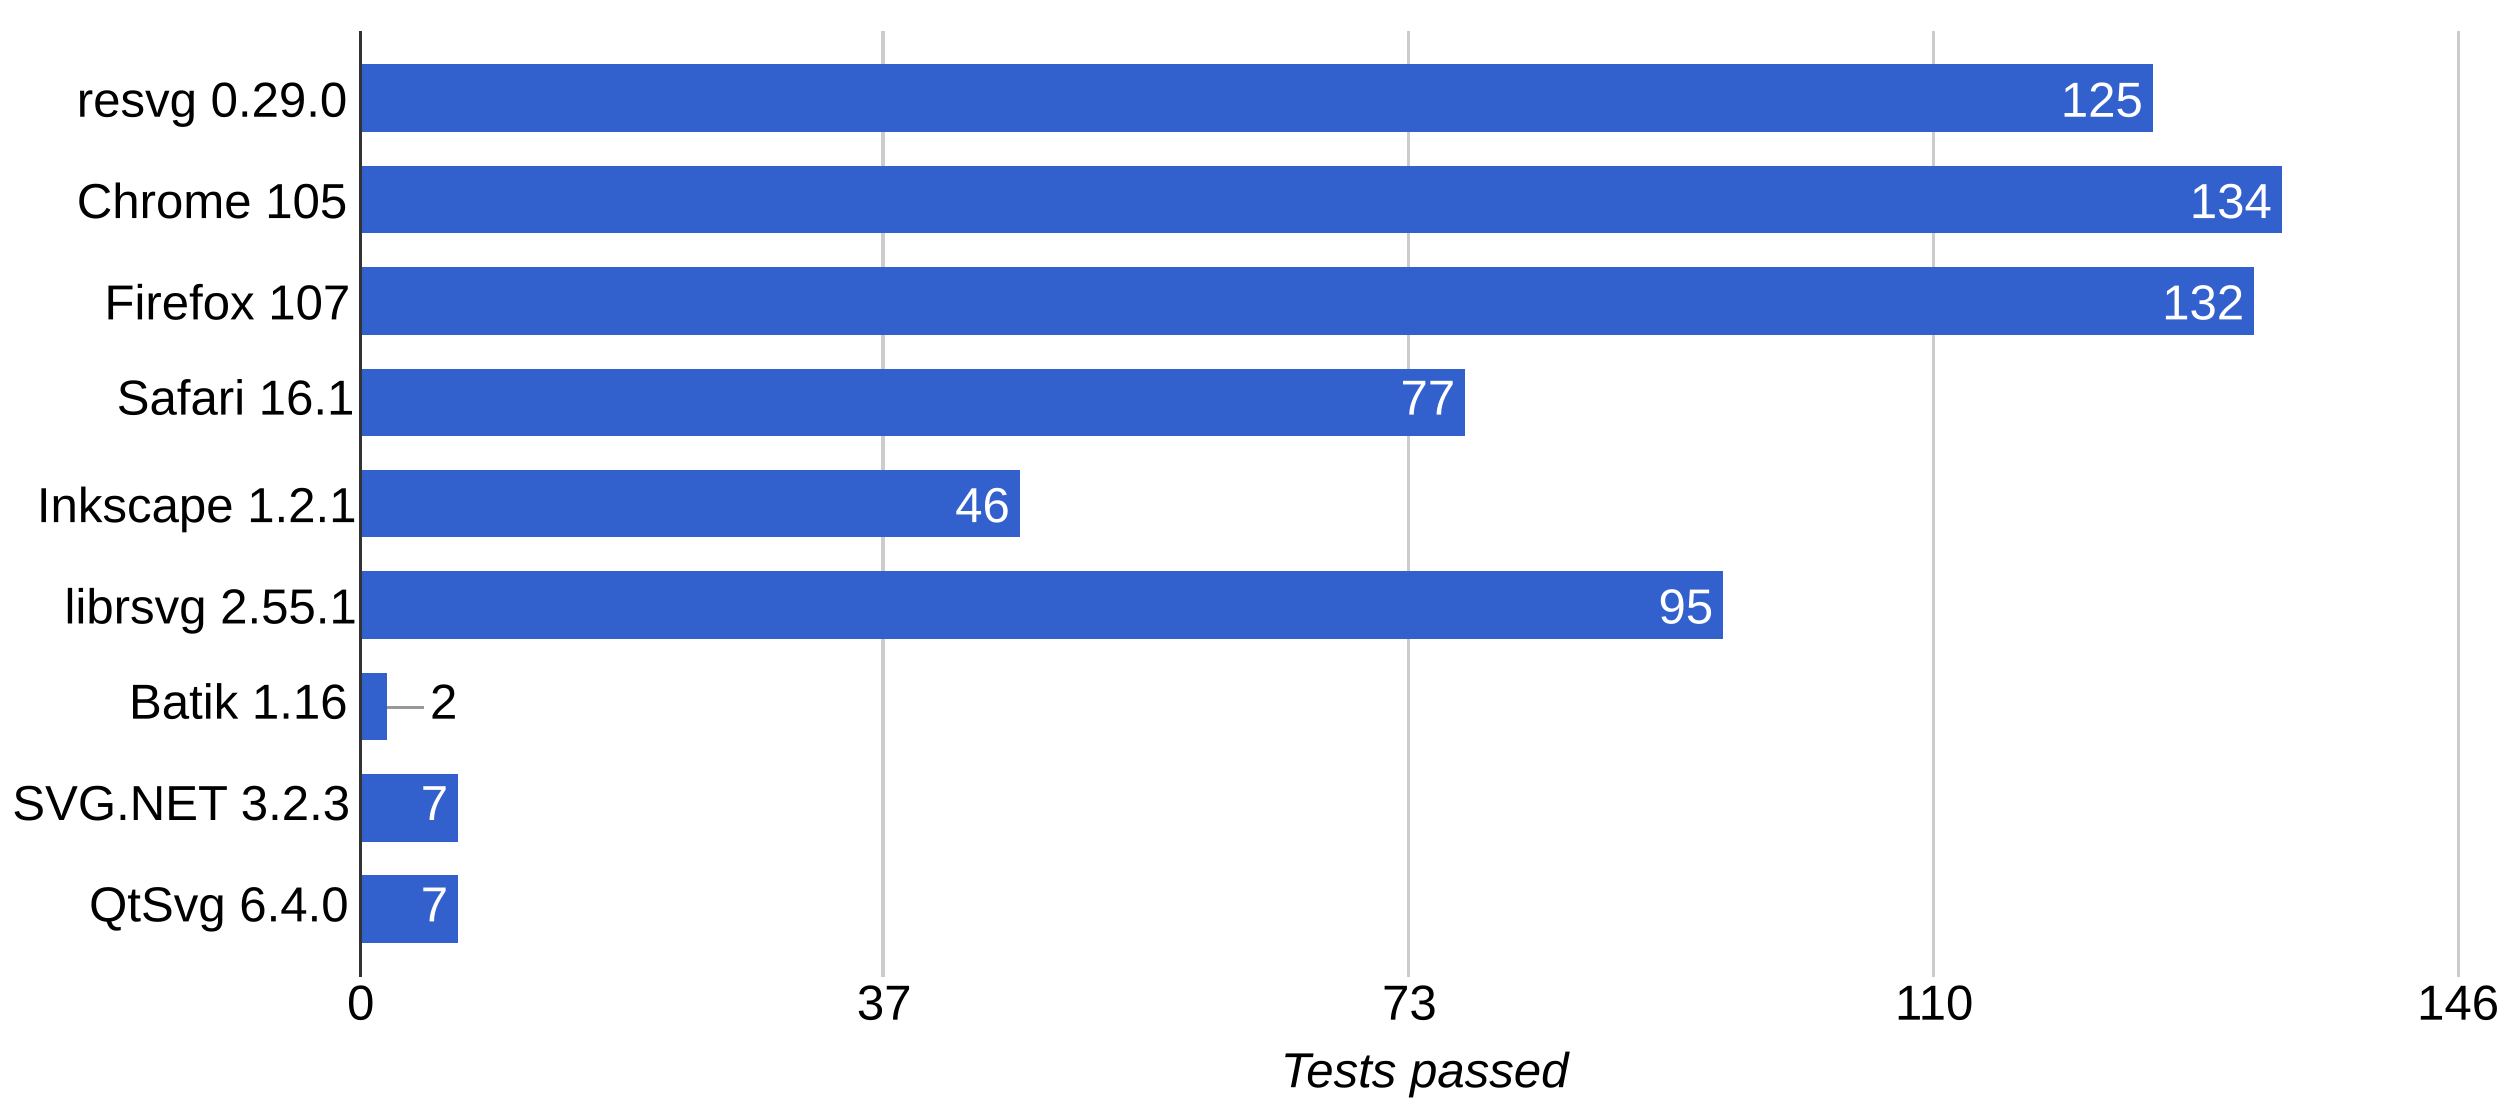
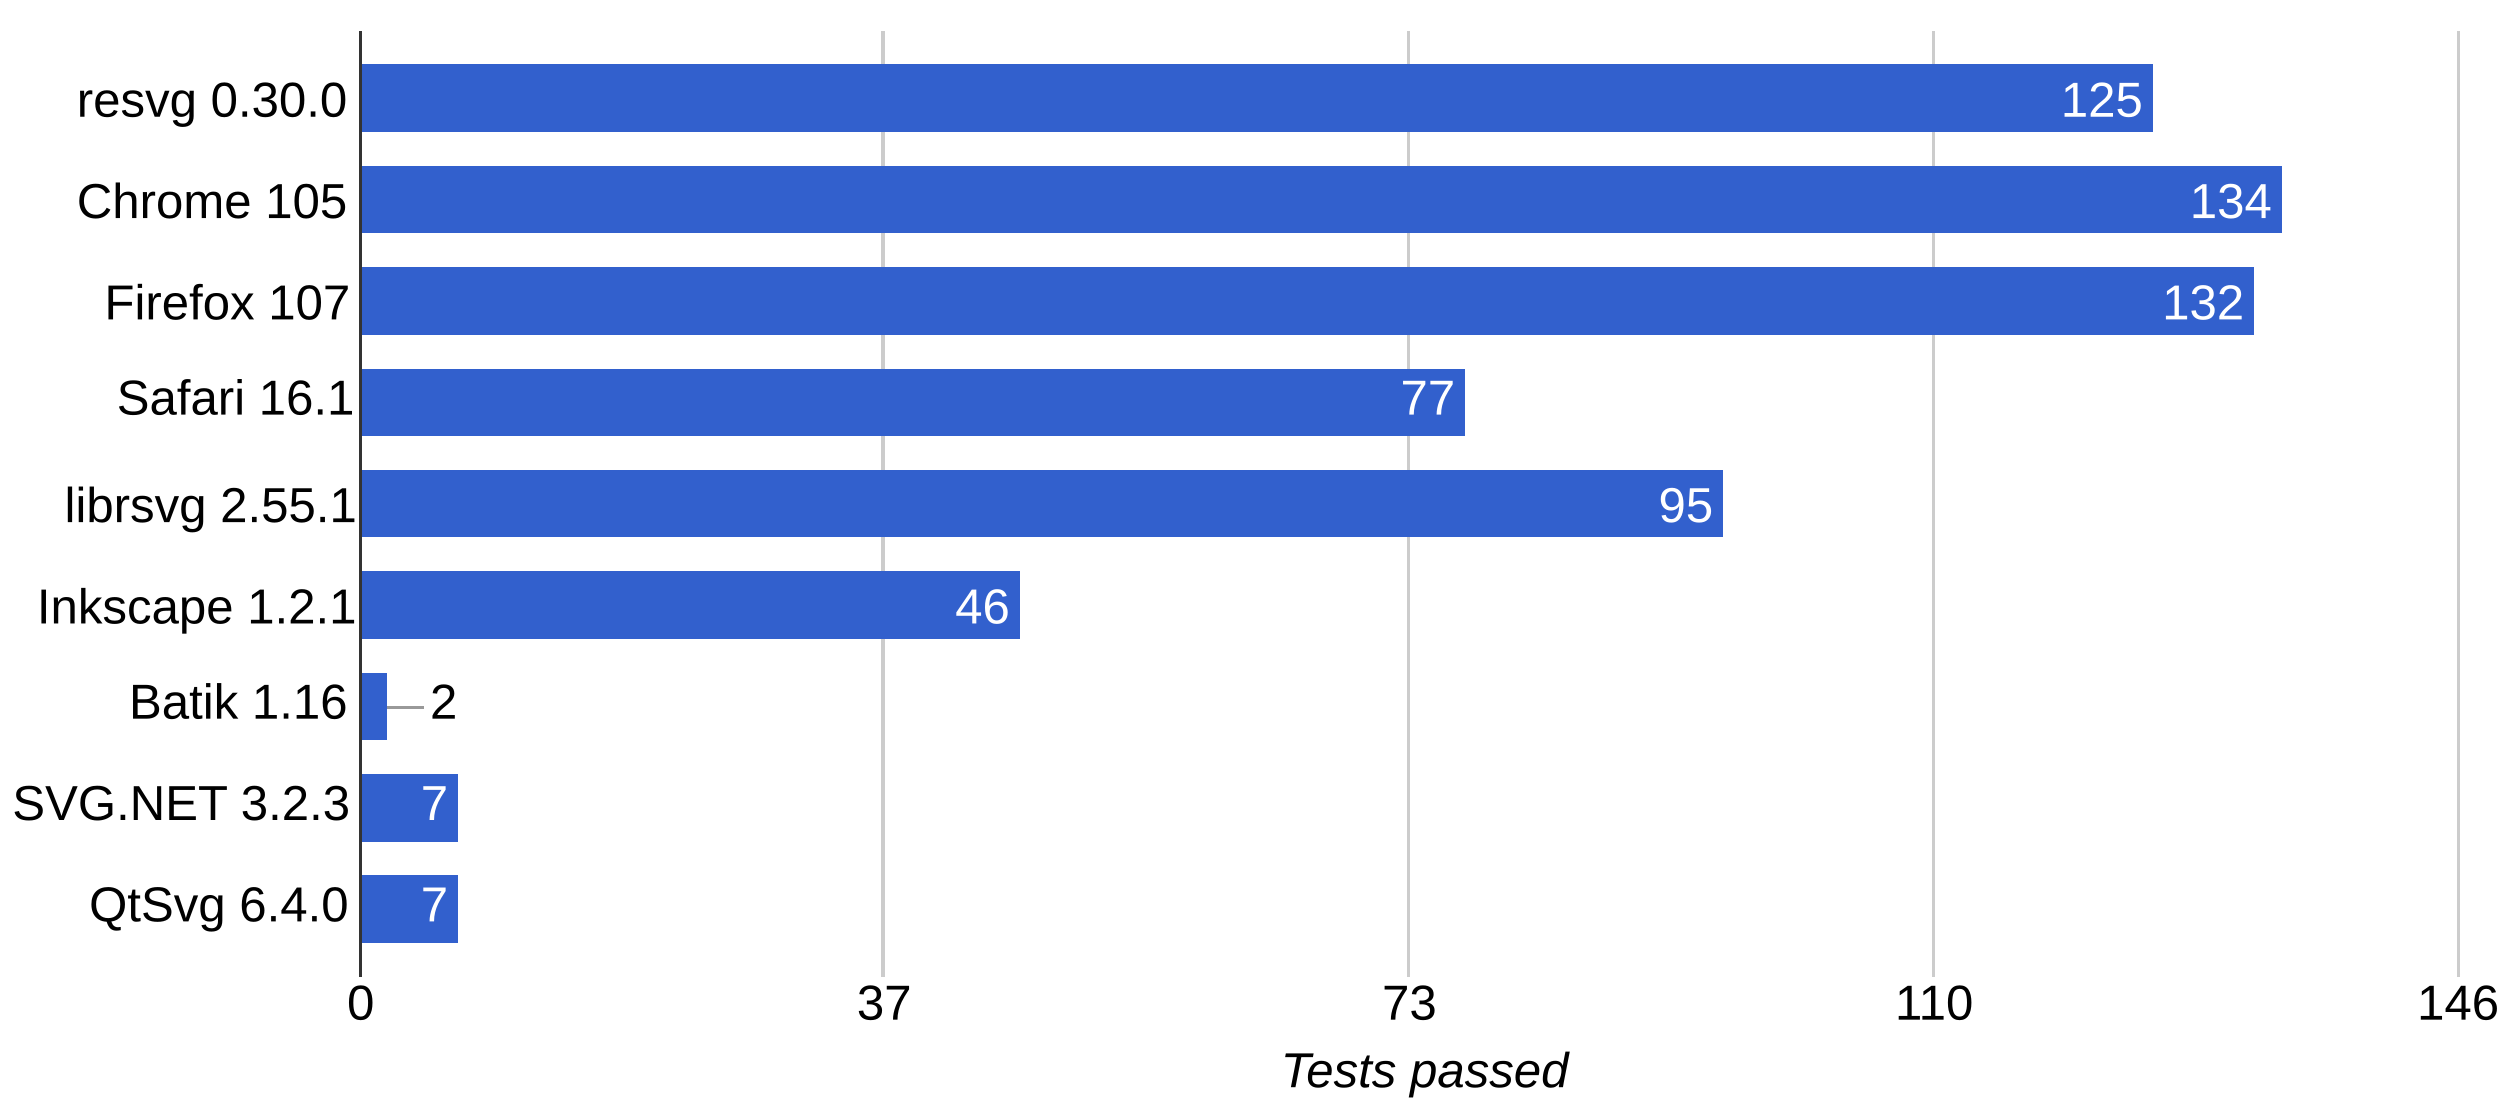
<svg xmlns="http://www.w3.org/2000/svg" height="359" shape-rendering="crispEdges" width="814">
  <rect width="814" height="359" fill="white" />
-   <text font-family="Arial" font-size="16" x="25" y="38">resvg 0.29.0</text>
+   <text font-family="Arial" font-size="16" x="25" y="38">resvg 0.30.0</text>
  <text font-family="Arial" font-size="16" x="25" y="71">Chrome 105</text>
  <text font-family="Arial" font-size="16" x="34" y="104">Firefox 107</text>
  <text font-family="Arial" font-size="16" x="38" y="135">Safari 16.1</text>
-   <text font-family="Arial" font-size="16" x="12" y="170">Inkscape 1.2.1</text>
-   <text font-family="Arial" font-size="16" x="21" y="203">librsvg 2.55.1</text>
+   <text font-family="Arial" font-size="16" x="21" y="170">librsvg 2.55.1</text>
+   <text font-family="Arial" font-size="16" x="12" y="203">Inkscape 1.2.1</text>
  <text font-family="Arial" font-size="16" x="42" y="234">Batik 1.16</text>
  <text font-family="Arial" font-size="16" x="4" y="267">SVG.NET 3.2.3</text>
  <text font-family="Arial" font-size="16" x="29" y="300">QtSvg 6.4.0</text>
  <rect fill="#ccc" height="308" width="1" x="117" y="10" />
  <text fill="#000" font-family="Arial" font-size="16" x="113" y="332">0</text>
  <rect fill="#ccc" height="308" width="1" x="287" y="10" />
  <text fill="#000" font-family="Arial" font-size="16" x="279" y="332">37</text>
  <rect fill="#ccc" height="308" width="1" x="458" y="10" />
  <text fill="#000" font-family="Arial" font-size="16" x="450" y="332">73</text>
  <rect fill="#ccc" height="308" width="1" x="629" y="10" />
  <text fill="#000" font-family="Arial" font-size="16" x="617" y="332">110</text>
  <rect fill="#ccc" height="308" width="1" x="800" y="10" />
  <text fill="#000" font-family="Arial" font-size="16" x="787" y="332">146</text>
  <rect fill="#3260cd" height="22" width="584" x="117" y="21" />
  <text fill="#fff" font-family="Arial" font-size="16" x="671" y="38">125</text>
  <rect fill="#3260cd" height="22" width="626" x="117" y="54" />
  <text fill="#fff" font-family="Arial" font-size="16" x="713" y="71">134</text>
  <rect fill="#3260cd" height="22" width="617" x="117" y="87" />
  <text fill="#fff" font-family="Arial" font-size="16" x="704" y="104">132</text>
  <rect fill="#3260cd" height="22" width="360" x="117" y="120" />
  <text fill="#fff" font-family="Arial" font-size="16" x="456" y="135">77</text>
-   <rect fill="#3260cd" height="22" width="215" x="117" y="153" />
-   <text fill="#fff" font-family="Arial" font-size="16" x="311" y="170">46</text>
-   <rect fill="#3260cd" height="22" width="444" x="117" y="186" />
-   <text fill="#fff" font-family="Arial" font-size="16" x="540" y="203">95</text>
+   <rect fill="#3260cd" height="22" width="444" x="117" y="153" />
+   <text fill="#fff" font-family="Arial" font-size="16" x="540" y="170">95</text>
+   <rect fill="#3260cd" height="22" width="215" x="117" y="186" />
+   <text fill="#fff" font-family="Arial" font-size="16" x="311" y="203">46</text>
  <rect fill="#3260cd" height="22" width="9" x="117" y="219" />
  <rect fill="#999" height="1" width="12" x="126" y="230" />
  <text fill="#000" font-family="Arial" font-size="16" x="140" y="234">2</text>
  <rect fill="#3260cd" height="22" width="32" x="117" y="252" />
  <text fill="#fff" font-family="Arial" font-size="16" x="137" y="267">7</text>
  <rect fill="#3260cd" height="22" width="32" x="117" y="285" />
  <text fill="#fff" font-family="Arial" font-size="16" x="137" y="300">7</text>
  <rect fill="#333" height="308" width="1" x="117" y="10" />
  <text font-family="Arial" font-size="16" font-style="italic" x="417" y="354">Tests passed</text>
</svg>
